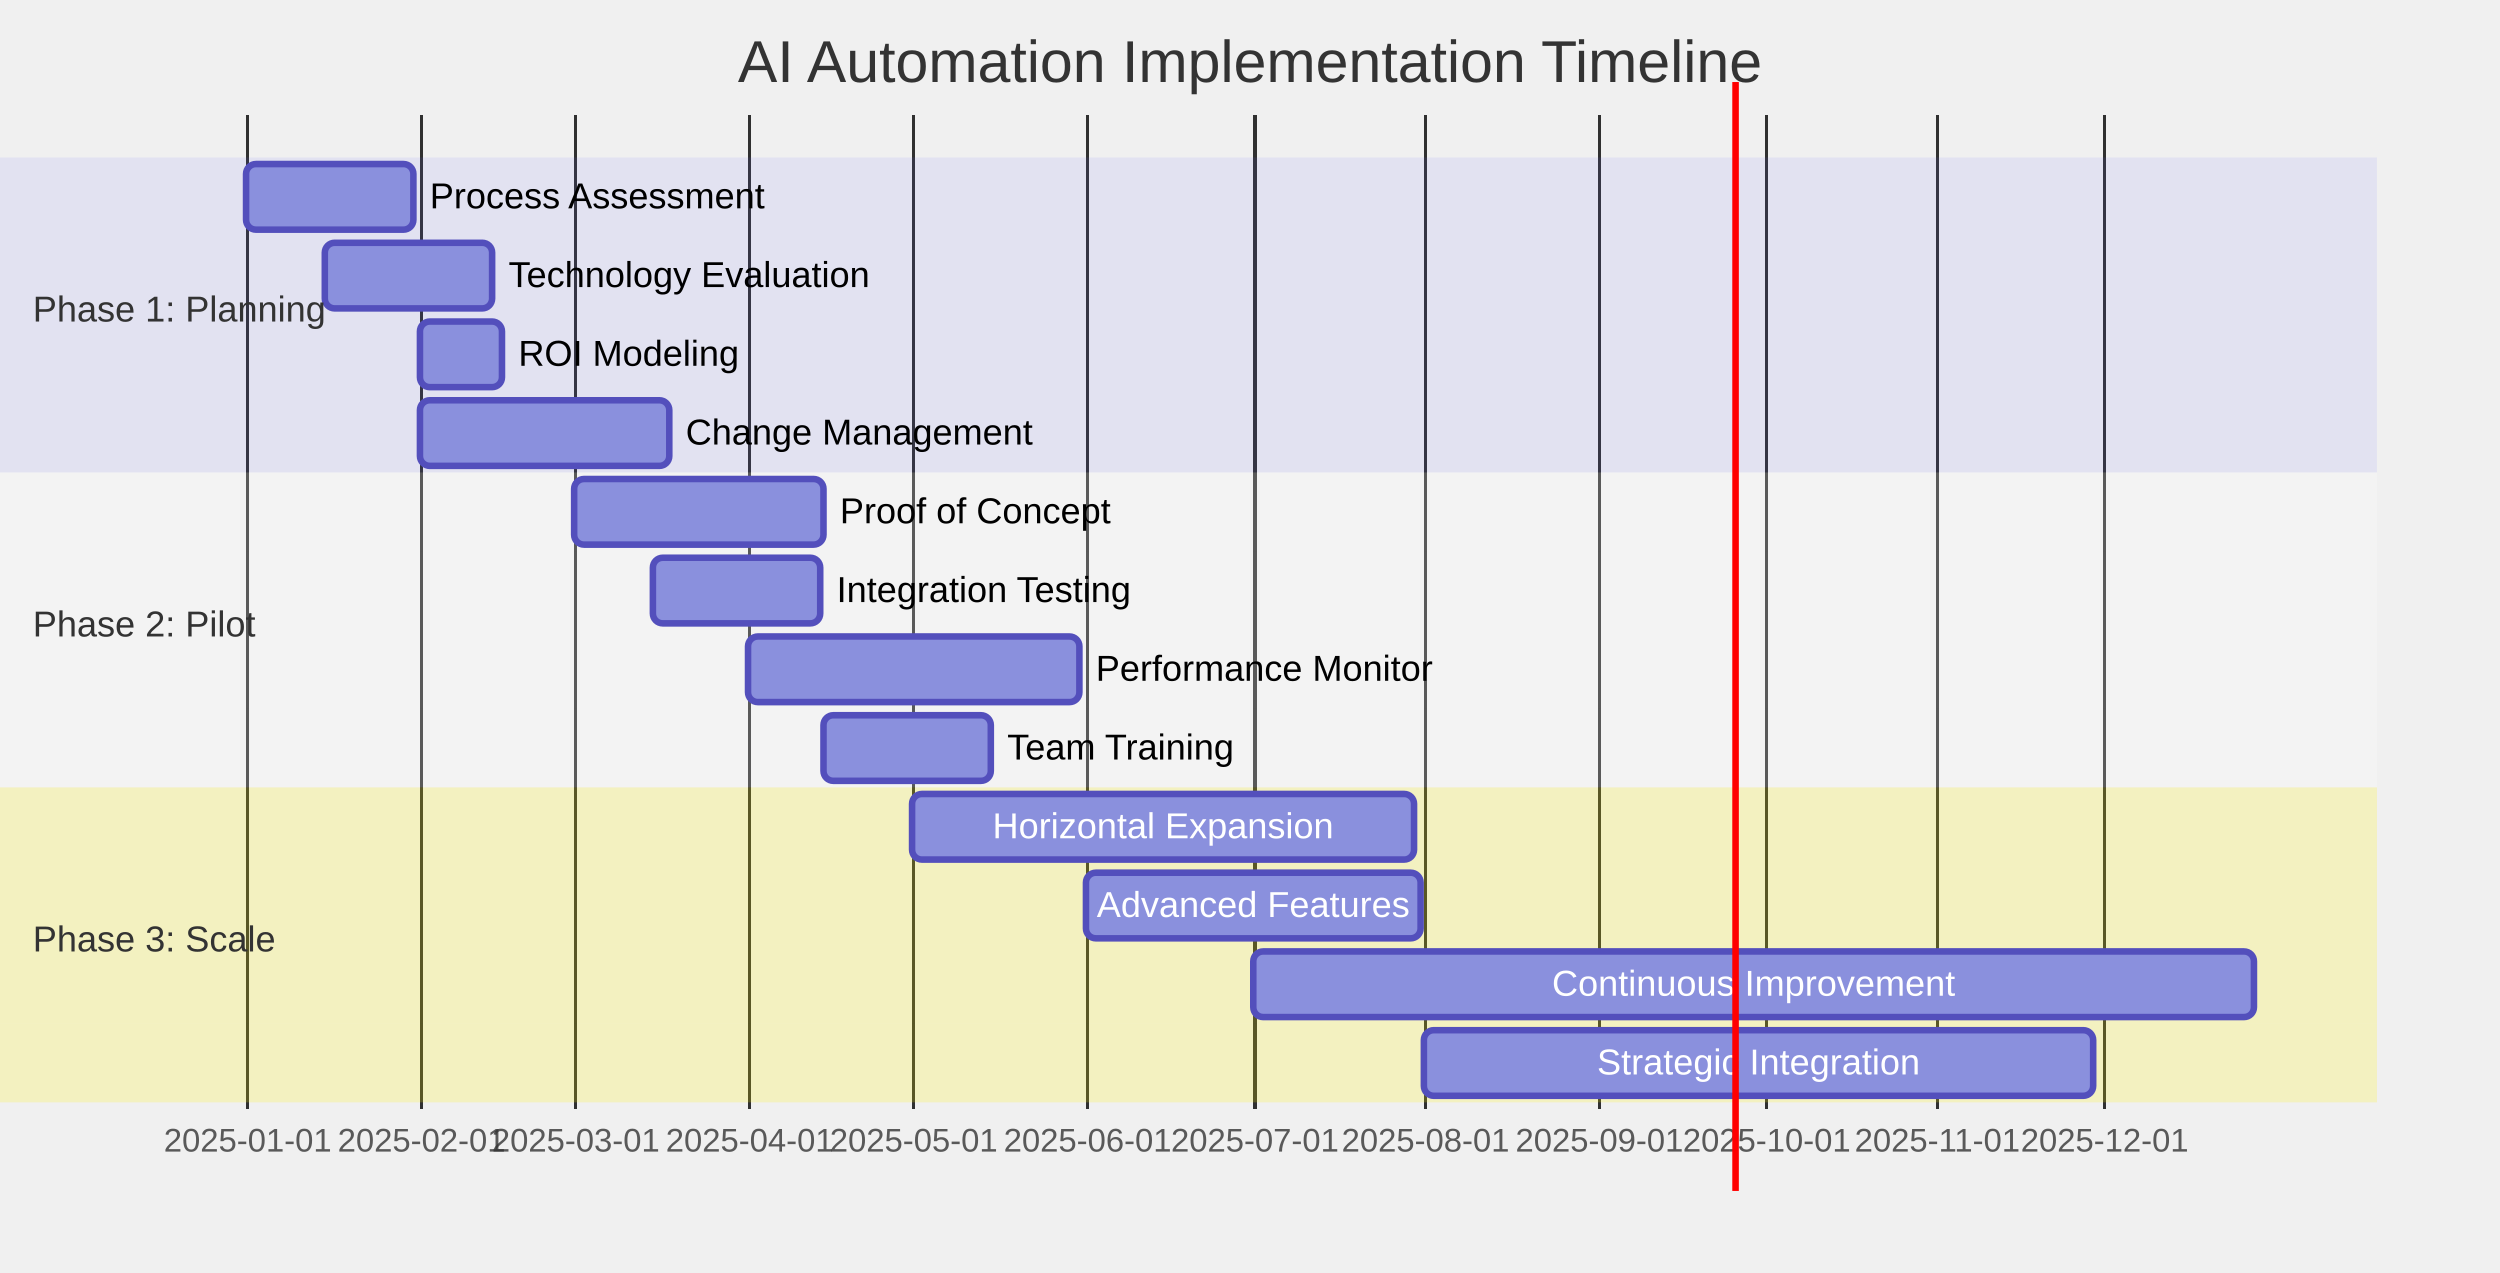
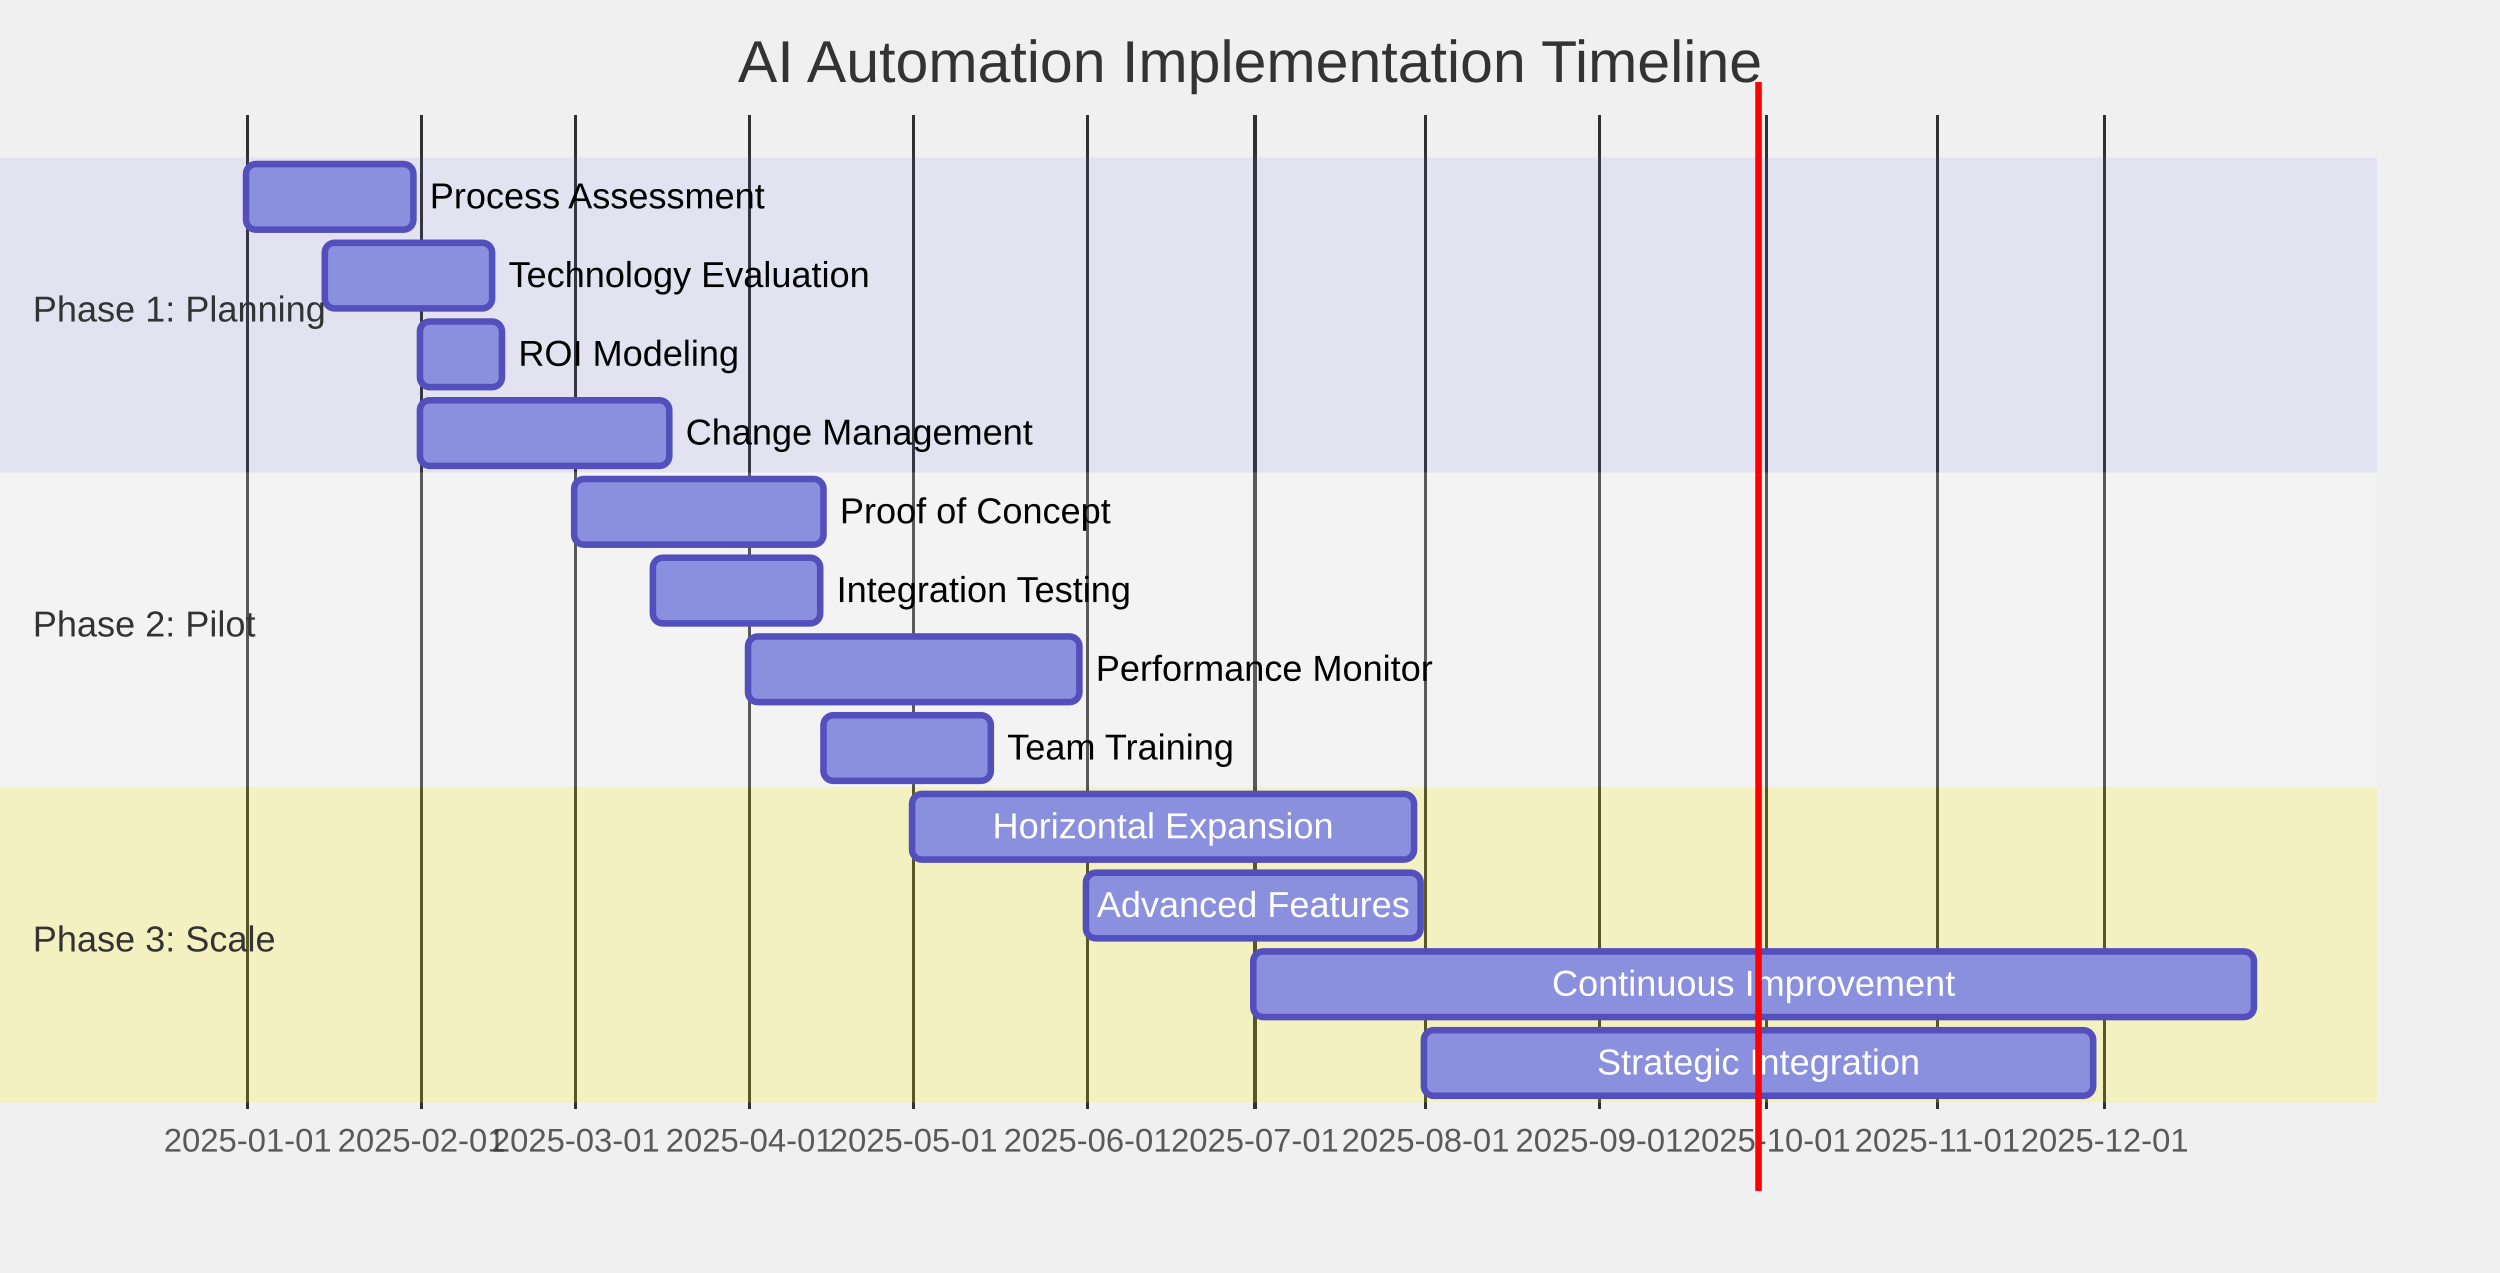
<svg xmlns="http://www.w3.org/2000/svg" aria-roledescription="gantt" role="graphics-document document" style="max-width: 762px; background-color: transparent;" viewBox="0 0 762 388" width="100%" id="my-svg">
  <style>#my-svg{font-family:"trebuchet ms",verdana,arial,sans-serif;font-size:16px;fill:#333;}#my-svg .error-icon{fill:#552222;}#my-svg .error-text{fill:#552222;stroke:#552222;}#my-svg .edge-thickness-normal{stroke-width:2px;}#my-svg .edge-thickness-thick{stroke-width:3.5px;}#my-svg .edge-pattern-solid{stroke-dasharray:0;}#my-svg .edge-pattern-dashed{stroke-dasharray:3;}#my-svg .edge-pattern-dotted{stroke-dasharray:2;}#my-svg .marker{fill:#333333;stroke:#333333;}#my-svg .marker.cross{stroke:#333333;}#my-svg svg{font-family:"trebuchet ms",verdana,arial,sans-serif;font-size:16px;}#my-svg .mermaid-main-font{font-family:var(--mermaid-font-family, "trebuchet ms", verdana, arial, sans-serif);}#my-svg .exclude-range{fill:#eeeeee;}#my-svg .section{stroke:none;opacity:0.2;}#my-svg .section0{fill:rgba(102, 102, 255, 0.49);}#my-svg .section2{fill:#fff400;}#my-svg .section1,#my-svg .section3{fill:white;opacity:0.2;}#my-svg .sectionTitle0{fill:#333;}#my-svg .sectionTitle1{fill:#333;}#my-svg .sectionTitle2{fill:#333;}#my-svg .sectionTitle3{fill:#333;}#my-svg .sectionTitle{text-anchor:start;font-family:var(--mermaid-font-family, "trebuchet ms", verdana, arial, sans-serif);}#my-svg .grid .tick{stroke:lightgrey;opacity:0.8;shape-rendering:crispEdges;}#my-svg .grid .tick text{font-family:"trebuchet ms",verdana,arial,sans-serif;fill:#333;}#my-svg .grid path{stroke-width:0;}#my-svg .today{fill:none;stroke:red;stroke-width:2px;}#my-svg .task{stroke-width:2;}#my-svg .taskText{text-anchor:middle;font-family:var(--mermaid-font-family, "trebuchet ms", verdana, arial, sans-serif);}#my-svg .taskTextOutsideRight{fill:black;text-anchor:start;font-family:var(--mermaid-font-family, "trebuchet ms", verdana, arial, sans-serif);}#my-svg .taskTextOutsideLeft{fill:black;text-anchor:end;}#my-svg .task.clickable{cursor:pointer;}#my-svg .taskText.clickable{cursor:pointer;fill:#003163!important;font-weight:bold;}#my-svg .taskTextOutsideLeft.clickable{cursor:pointer;fill:#003163!important;font-weight:bold;}#my-svg .taskTextOutsideRight.clickable{cursor:pointer;fill:#003163!important;font-weight:bold;}#my-svg .taskText0,#my-svg .taskText1,#my-svg .taskText2,#my-svg .taskText3{fill:white;}#my-svg .task0,#my-svg .task1,#my-svg .task2,#my-svg .task3{fill:#8a90dd;stroke:#534fbc;}#my-svg .taskTextOutside0,#my-svg .taskTextOutside2{fill:black;}#my-svg .taskTextOutside1,#my-svg .taskTextOutside3{fill:black;}#my-svg .active0,#my-svg .active1,#my-svg .active2,#my-svg .active3{fill:#bfc7ff;stroke:#534fbc;}#my-svg .activeText0,#my-svg .activeText1,#my-svg .activeText2,#my-svg .activeText3{fill:black!important;}#my-svg .done0,#my-svg .done1,#my-svg .done2,#my-svg .done3{stroke:grey;fill:lightgrey;stroke-width:2;}#my-svg .doneText0,#my-svg .doneText1,#my-svg .doneText2,#my-svg .doneText3{fill:black!important;}#my-svg .crit0,#my-svg .crit1,#my-svg .crit2,#my-svg .crit3{stroke:#ff8888;fill:red;stroke-width:2;}#my-svg .activeCrit0,#my-svg .activeCrit1,#my-svg .activeCrit2,#my-svg .activeCrit3{stroke:#ff8888;fill:#bfc7ff;stroke-width:2;}#my-svg .doneCrit0,#my-svg .doneCrit1,#my-svg .doneCrit2,#my-svg .doneCrit3{stroke:#ff8888;fill:lightgrey;stroke-width:2;cursor:pointer;shape-rendering:crispEdges;}#my-svg .milestone{transform:rotate(45deg) scale(0.8,0.8);}#my-svg .milestoneText{font-style:italic;}#my-svg .doneCritText0,#my-svg .doneCritText1,#my-svg .doneCritText2,#my-svg .doneCritText3{fill:black!important;}#my-svg .activeCritText0,#my-svg .activeCritText1,#my-svg .activeCritText2,#my-svg .activeCritText3{fill:black!important;}#my-svg .titleText{text-anchor:middle;font-size:18px;fill:#333;font-family:var(--mermaid-font-family, "trebuchet ms", verdana, arial, sans-serif);}#my-svg :root{--mermaid-font-family:"trebuchet ms",verdana,arial,sans-serif;}</style>
  <g />
  <g text-anchor="middle" font-family="sans-serif" font-size="10" fill="none" transform="translate(75, 338)" class="grid">
    <path d="M0.5,-303V0.5H612.5V-303" stroke="currentColor" class="domain" />
    <g transform="translate(0.5,0)" opacity="1" class="tick">
      <line y2="-303" stroke="currentColor" />
      <text style="text-anchor: middle;" font-size="10" stroke="none" dy="1em" y="3" fill="#000">2025-01-01</text>
    </g>
    <g transform="translate(53.5,0)" opacity="1" class="tick">
      <line y2="-303" stroke="currentColor" />
      <text style="text-anchor: middle;" font-size="10" stroke="none" dy="1em" y="3" fill="#000">2025-02-01</text>
    </g>
    <g transform="translate(100.5,0)" opacity="1" class="tick">
      <line y2="-303" stroke="currentColor" />
      <text style="text-anchor: middle;" font-size="10" stroke="none" dy="1em" y="3" fill="#000">2025-03-01</text>
    </g>
    <g transform="translate(153.5,0)" opacity="1" class="tick">
      <line y2="-303" stroke="currentColor" />
      <text style="text-anchor: middle;" font-size="10" stroke="none" dy="1em" y="3" fill="#000">2025-04-01</text>
    </g>
    <g transform="translate(203.5,0)" opacity="1" class="tick">
      <line y2="-303" stroke="currentColor" />
      <text style="text-anchor: middle;" font-size="10" stroke="none" dy="1em" y="3" fill="#000">2025-05-01</text>
    </g>
    <g transform="translate(256.5,0)" opacity="1" class="tick">
      <line y2="-303" stroke="currentColor" />
      <text style="text-anchor: middle;" font-size="10" stroke="none" dy="1em" y="3" fill="#000">2025-06-01</text>
    </g>
    <g transform="translate(307.5,0)" opacity="1" class="tick">
      <line y2="-303" stroke="currentColor" />
      <text style="text-anchor: middle;" font-size="10" stroke="none" dy="1em" y="3" fill="#000">2025-07-01</text>
    </g>
    <g transform="translate(359.5,0)" opacity="1" class="tick">
      <line y2="-303" stroke="currentColor" />
      <text style="text-anchor: middle;" font-size="10" stroke="none" dy="1em" y="3" fill="#000">2025-08-01</text>
    </g>
    <g transform="translate(412.5,0)" opacity="1" class="tick">
      <line y2="-303" stroke="currentColor" />
      <text style="text-anchor: middle;" font-size="10" stroke="none" dy="1em" y="3" fill="#000">2025-09-01</text>
    </g>
    <g transform="translate(463.5,0)" opacity="1" class="tick">
      <line y2="-303" stroke="currentColor" />
      <text style="text-anchor: middle;" font-size="10" stroke="none" dy="1em" y="3" fill="#000">2025-10-01</text>
    </g>
    <g transform="translate(515.5,0)" opacity="1" class="tick">
      <line y2="-303" stroke="currentColor" />
      <text style="text-anchor: middle;" font-size="10" stroke="none" dy="1em" y="3" fill="#000">2025-11-01</text>
    </g>
    <g transform="translate(566.5,0)" opacity="1" class="tick">
      <line y2="-303" stroke="currentColor" />
      <text style="text-anchor: middle;" font-size="10" stroke="none" dy="1em" y="3" fill="#000">2025-12-01</text>
    </g>
  </g>
  <g>
    <rect class="section section0" height="24" width="724.5" y="48" x="0" />
    <rect class="section section0" height="24" width="724.5" y="72" x="0" />
    <rect class="section section0" height="24" width="724.5" y="96" x="0" />
    <rect class="section section0" height="24" width="724.5" y="120" x="0" />
    <rect class="section section1" height="24" width="724.5" y="144" x="0" />
    <rect class="section section1" height="24" width="724.5" y="168" x="0" />
    <rect class="section section1" height="24" width="724.5" y="192" x="0" />
    <rect class="section section1" height="24" width="724.5" y="216" x="0" />
    <rect class="section section2" height="24" width="724.5" y="240" x="0" />
    <rect class="section section2" height="24" width="724.5" y="264" x="0" />
    <rect class="section section2" height="24" width="724.5" y="288" x="0" />
    <rect class="section section2" height="24" width="724.5" y="312" x="0" />
  </g>
  <g>
    <rect class="task task0" transform-origin="100.5px 60px" height="20" width="51" y="50" x="75" ry="3" rx="3" id="task1" />
    <rect class="task task0" transform-origin="124.5px 84px" height="20" width="51" y="74" x="99" ry="3" rx="3" id="task2" />
    <rect class="task task0" transform-origin="140.5px 108px" height="20" width="25" y="98" x="128" ry="3" rx="3" id="task3" />
    <rect class="task task0" transform-origin="166px 132px" height="20" width="76" y="122" x="128" ry="3" rx="3" id="task4" />
    <rect class="task task1" transform-origin="213px 156px" height="20" width="76" y="146" x="175" ry="3" rx="3" id="task5" />
    <rect class="task task1" transform-origin="224.5px 180px" height="20" width="51" y="170" x="199" ry="3" rx="3" id="task6" />
    <rect class="task task1" transform-origin="278.5px 204px" height="20" width="101" y="194" x="228" ry="3" rx="3" id="task7" />
    <rect class="task task1" transform-origin="276.5px 228px" height="20" width="51" y="218" x="251" ry="3" rx="3" id="task8" />
    <rect class="task task2" transform-origin="354.5px 252px" height="20" width="153" y="242" x="278" ry="3" rx="3" id="task9" />
    <rect class="task task2" transform-origin="382px 276px" height="20" width="102" y="266" x="331" ry="3" rx="3" id="task10" />
    <rect class="task task2" transform-origin="534.5px 300px" height="20" width="305" y="290" x="382" ry="3" rx="3" id="task11" />
    <rect class="task task2" transform-origin="536px 324px" height="20" width="204" y="314" x="434" ry="3" rx="3" id="task12" />
    <text class="taskTextOutsideRight taskTextOutside0  width-102.09375" y="63.5" x="131" font-size="11" id="task1-text">Process Assessment     </text>
    <text class="taskTextOutsideRight taskTextOutside0  width-110.078125" y="87.5" x="155" font-size="11" id="task2-text">Technology Evaluation  </text>
    <text class="taskTextOutsideRight taskTextOutside0  width-67.265625" y="111.5" x="158" font-size="11" id="task3-text">ROI Modeling          </text>
    <text class="taskTextOutsideRight taskTextOutside0  width-105.796875" y="135.5" x="209" font-size="11" id="task4-text">Change Management     </text>
    <text class="taskTextOutsideRight taskTextOutside1  width-82.5625" y="159.5" x="256" font-size="11" id="task5-text">Proof of Concept      </text>
    <text class="taskTextOutsideRight taskTextOutside1  width-89.703125" y="183.5" x="255" font-size="11" id="task6-text">Integration Testing   </text>
    <text class="taskTextOutsideRight taskTextOutside1  width-103.04296875" y="207.5" x="334" font-size="11" id="task7-text">Performance Monitor   </text>
    <text class="taskTextOutsideRight taskTextOutside1  width-69.09375" y="231.5" x="307" font-size="11" id="task8-text">Team Training         </text>
    <text class="taskText taskText2  width-103.953125" y="255.5" x="354.5" font-size="11" id="task9-text">Horizontal Expansion  </text>
    <text class="taskText taskText2  width-95.890625" y="279.5" x="382" font-size="11" id="task10-text">Advanced Features     </text>
    <text class="taskText taskText2  width-122.90625" y="303.5" x="534.5" font-size="11" id="task11-text">Continuous Improvement</text>
    <text class="taskText taskText2  width-98.453125" y="327.5" x="536" font-size="11" id="task12-text">Strategic Integration </text>
  </g>
  <g>
    <text class="sectionTitle sectionTitle0" font-size="11" y="98" x="10" dy="0em">
      <tspan x="10" alignment-baseline="central">Phase 1: Planning</tspan>
    </text>
    <text class="sectionTitle sectionTitle1" font-size="11" y="194" x="10" dy="0em">
      <tspan x="10" alignment-baseline="central">Phase 2: Pilot</tspan>
    </text>
    <text class="sectionTitle sectionTitle2" font-size="11" y="290" x="10" dy="0em">
      <tspan x="10" alignment-baseline="central">Phase 3: Scale</tspan>
    </text>
  </g>
  <g class="today">
-     <line class="today" y2="363" y1="25" x2="529" x1="529" />
+     <line class="today" y2="363" y1="25" x2="536" x1="536" />
  </g>
  <text class="titleText" y="25" x="381">AI Automation Implementation Timeline</text>
</svg>
